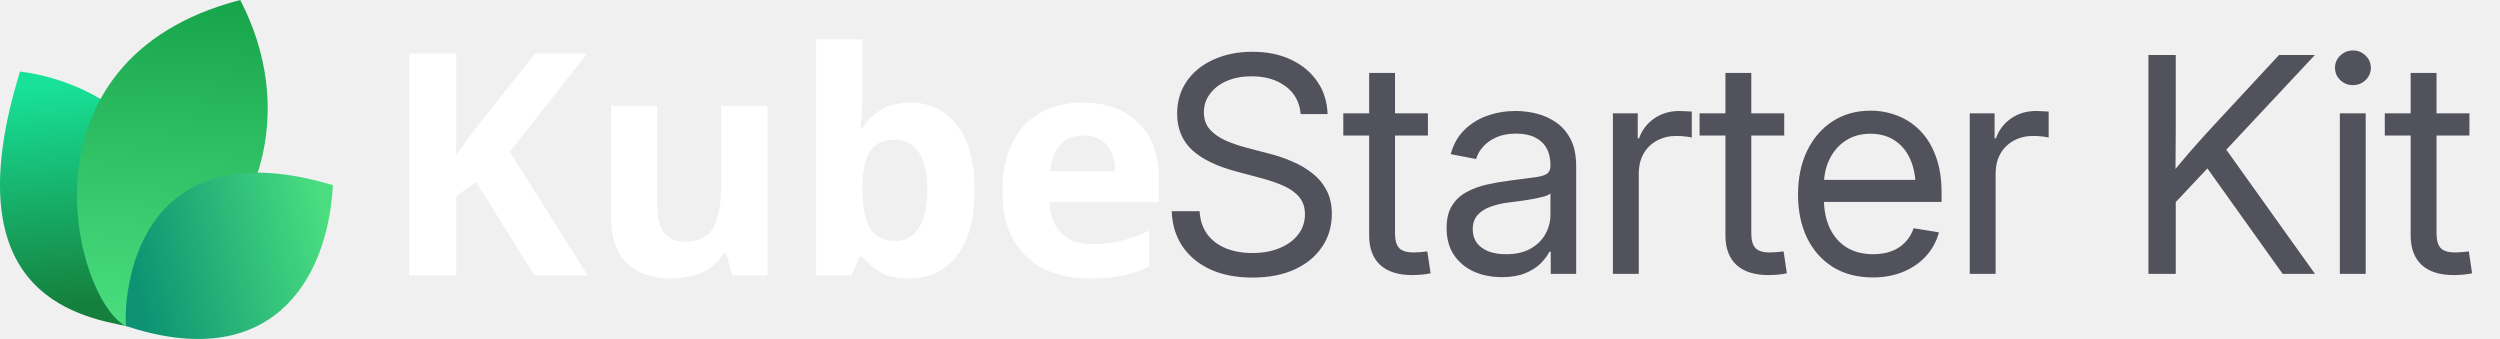
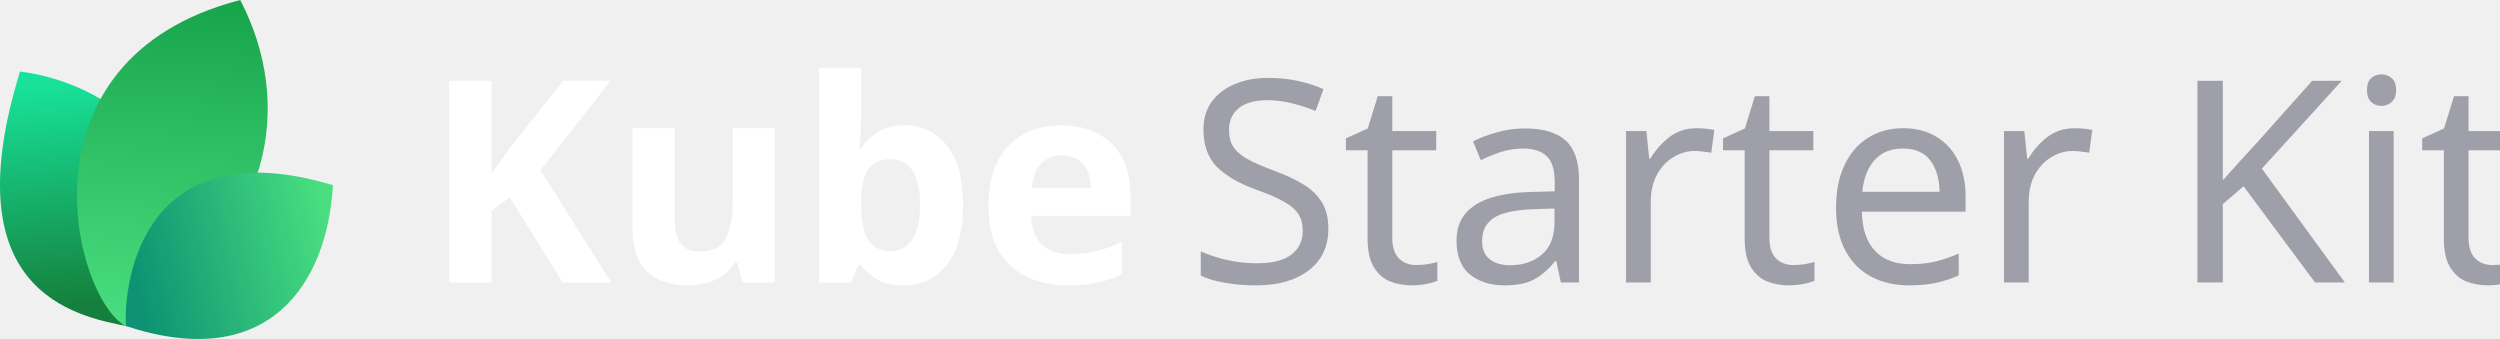
<svg xmlns="http://www.w3.org/2000/svg" width="177" height="24" viewBox="0 0 177 24" fill="none">
  <path d="M9.061 23.108C5.268 22.377 -3.391 20.627 1.417 5.064C9.634 6.099 16.973 14.064 9.061 23.108Z" fill="url(#paint0_linear_17557_2020)" />
  <path d="M8.919 23.094C5.276 21.222 0.784 4.209 17.007 0C20.757 7.193 19.621 16.545 8.919 23.094Z" fill="url(#paint1_linear_17557_2020)" />
  <path d="M8.914 23.079C8.735 19.882 10.159 9.085 23.57 13.111C23.181 20.123 18.984 26.418 8.914 23.079Z" fill="url(#paint2_linear_17557_2020)" />
-   <text x="27" y="19.5" font-family="system-ui, sans-serif" font-size="22" font-weight="650" fill="#FFFFFF">Kube</text>
-   <path d="M88.667 19.652C87.523 19.652 86.528 19.458 85.682 19.07C84.843 18.681 84.188 18.137 83.716 17.437C83.245 16.736 82.992 15.908 82.957 14.951H84.933C84.968 15.596 85.148 16.14 85.474 16.584C85.8 17.021 86.24 17.354 86.795 17.582C87.35 17.804 87.974 17.915 88.667 17.915C89.388 17.915 90.026 17.801 90.581 17.572C91.143 17.343 91.583 17.024 91.902 16.615C92.228 16.199 92.391 15.717 92.391 15.169C92.391 14.698 92.266 14.306 92.017 13.994C91.767 13.675 91.413 13.408 90.956 13.193C90.498 12.978 89.954 12.787 89.323 12.621L87.502 12.132C86.123 11.765 85.082 11.255 84.382 10.603C83.689 9.944 83.342 9.095 83.342 8.055C83.342 7.174 83.571 6.404 84.028 5.746C84.486 5.087 85.117 4.577 85.921 4.217C86.726 3.849 87.645 3.666 88.678 3.666C89.718 3.666 90.63 3.853 91.413 4.227C92.204 4.602 92.824 5.122 93.275 5.787C93.726 6.446 93.965 7.209 93.993 8.076H92.089C92.013 7.23 91.656 6.574 91.018 6.11C90.387 5.638 89.586 5.403 88.615 5.403C87.95 5.403 87.36 5.513 86.847 5.735C86.341 5.957 85.946 6.262 85.661 6.651C85.377 7.032 85.235 7.469 85.235 7.961C85.235 8.447 85.377 8.849 85.661 9.168C85.946 9.48 86.317 9.74 86.774 9.948C87.232 10.149 87.724 10.319 88.251 10.457L89.884 10.884C90.439 11.023 90.977 11.206 91.496 11.435C92.023 11.657 92.495 11.934 92.911 12.267C93.334 12.593 93.67 12.995 93.92 13.474C94.17 13.945 94.294 14.504 94.294 15.149C94.294 16.015 94.066 16.788 93.608 17.468C93.157 18.148 92.512 18.681 91.673 19.07C90.834 19.458 89.832 19.652 88.667 19.652ZM101.097 8.024V9.594H95.106V8.024H101.097ZM96.937 5.163H98.767V16.521C98.767 17 98.865 17.347 99.059 17.562C99.26 17.77 99.6 17.874 100.078 17.874C100.21 17.874 100.366 17.867 100.546 17.853C100.733 17.832 100.903 17.815 101.056 17.801L101.285 19.351C101.097 19.392 100.886 19.423 100.65 19.444C100.414 19.465 100.189 19.475 99.974 19.475C98.996 19.475 98.244 19.236 97.717 18.758C97.197 18.272 96.937 17.579 96.937 16.677V5.163ZM106.33 19.621C105.595 19.621 104.932 19.489 104.343 19.226C103.754 18.955 103.285 18.564 102.939 18.05C102.592 17.53 102.419 16.896 102.419 16.147C102.419 15.495 102.547 14.965 102.804 14.556C103.06 14.146 103.403 13.828 103.833 13.599C104.263 13.363 104.742 13.186 105.269 13.068C105.796 12.95 106.333 12.857 106.881 12.787C107.574 12.69 108.132 12.617 108.555 12.569C108.978 12.52 109.287 12.441 109.481 12.33C109.675 12.212 109.772 12.014 109.772 11.737V11.654C109.772 11.203 109.679 10.815 109.492 10.489C109.311 10.163 109.041 9.91 108.68 9.729C108.32 9.549 107.872 9.459 107.338 9.459C106.805 9.459 106.34 9.546 105.945 9.719C105.556 9.892 105.241 10.118 104.998 10.395C104.755 10.665 104.593 10.953 104.509 11.258L102.71 10.915C102.897 10.222 103.22 9.65 103.677 9.199C104.135 8.748 104.679 8.412 105.31 8.19C105.941 7.968 106.607 7.857 107.307 7.857C107.8 7.857 108.295 7.92 108.795 8.044C109.301 8.169 109.765 8.381 110.188 8.679C110.611 8.97 110.951 9.369 111.208 9.875C111.464 10.374 111.593 11.005 111.593 11.768V19.392H109.793V17.822H109.7C109.568 18.085 109.363 18.359 109.086 18.643C108.809 18.921 108.444 19.153 107.994 19.34C107.543 19.527 106.988 19.621 106.33 19.621ZM106.621 17.998C107.321 17.998 107.904 17.867 108.368 17.603C108.84 17.333 109.19 16.986 109.419 16.563C109.654 16.133 109.772 15.682 109.772 15.211V13.692C109.703 13.769 109.554 13.841 109.325 13.911C109.096 13.973 108.829 14.032 108.524 14.088C108.226 14.143 107.921 14.192 107.609 14.233C107.304 14.275 107.033 14.309 106.798 14.337C106.354 14.393 105.938 14.49 105.549 14.628C105.168 14.76 104.86 14.954 104.624 15.211C104.388 15.467 104.27 15.811 104.27 16.241C104.27 16.615 104.367 16.934 104.561 17.198C104.762 17.461 105.04 17.662 105.393 17.801C105.747 17.933 106.156 17.998 106.621 17.998ZM114.193 19.392V8.024H115.951V9.792H116.045C116.253 9.209 116.61 8.741 117.116 8.388C117.622 8.034 118.219 7.857 118.905 7.857C119.058 7.857 119.217 7.864 119.384 7.878C119.55 7.885 119.682 7.892 119.779 7.899V9.74C119.716 9.719 119.578 9.695 119.363 9.667C119.155 9.639 118.922 9.625 118.666 9.625C118.174 9.625 117.726 9.733 117.324 9.948C116.922 10.163 116.603 10.471 116.367 10.874C116.138 11.276 116.024 11.758 116.024 12.319V19.392H114.193ZM126.322 8.024V9.594H120.33V8.024H126.322ZM122.161 5.163H123.992V16.521C123.992 17 124.089 17.347 124.283 17.562C124.484 17.77 124.824 17.874 125.302 17.874C125.434 17.874 125.59 17.867 125.77 17.853C125.958 17.832 126.127 17.815 126.28 17.801L126.509 19.351C126.322 19.392 126.11 19.423 125.874 19.444C125.639 19.465 125.413 19.475 125.198 19.475C124.221 19.475 123.468 19.236 122.941 18.758C122.421 18.272 122.161 17.579 122.161 16.677V5.163ZM132.604 19.642C131.502 19.642 130.555 19.396 129.765 18.903C128.974 18.404 128.364 17.714 127.934 16.834C127.511 15.946 127.3 14.927 127.3 13.775C127.3 12.611 127.511 11.584 127.934 10.697C128.364 9.802 128.964 9.102 129.734 8.596C130.51 8.089 131.408 7.836 132.428 7.836C133.1 7.836 133.738 7.954 134.341 8.19C134.952 8.426 135.489 8.783 135.954 9.261C136.425 9.74 136.793 10.343 137.056 11.071C137.327 11.792 137.462 12.645 137.462 13.63V14.296H128.433V12.735H136.463L135.631 13.297C135.631 12.541 135.506 11.876 135.257 11.3C135.007 10.725 134.643 10.277 134.165 9.958C133.686 9.632 133.107 9.469 132.428 9.469C131.748 9.469 131.162 9.632 130.67 9.958C130.177 10.284 129.796 10.725 129.526 11.279C129.262 11.827 129.13 12.441 129.13 13.12V14.046C129.13 14.864 129.273 15.572 129.557 16.168C129.841 16.757 130.243 17.211 130.763 17.53C131.283 17.842 131.901 17.998 132.615 17.998C133.093 17.998 133.523 17.929 133.905 17.79C134.293 17.645 134.619 17.433 134.882 17.156C135.153 16.879 135.354 16.546 135.486 16.157L137.275 16.449C137.108 17.08 136.81 17.634 136.38 18.113C135.95 18.591 135.413 18.966 134.768 19.236C134.123 19.507 133.402 19.642 132.604 19.642ZM139.459 19.392V8.024H141.217V9.792H141.311C141.519 9.209 141.876 8.741 142.382 8.388C142.888 8.034 143.485 7.857 144.171 7.857C144.324 7.857 144.483 7.864 144.649 7.878C144.816 7.885 144.948 7.892 145.045 7.899V9.74C144.982 9.719 144.844 9.695 144.629 9.667C144.421 9.639 144.188 9.625 143.932 9.625C143.439 9.625 142.992 9.733 142.59 9.948C142.188 10.163 141.869 10.471 141.633 10.874C141.404 11.276 141.29 11.758 141.29 12.319V19.392H139.459ZM153.429 14.961V12.715C153.783 12.257 154.136 11.82 154.49 11.404C154.844 10.981 155.204 10.565 155.572 10.156C155.939 9.74 156.314 9.327 156.695 8.918L161.355 3.894H163.893L157.277 10.967H157.184L153.429 14.961ZM152.108 19.392V3.894H154.043V9.241L154.022 12.559L154.043 13.505V19.392H152.108ZM161.615 19.392L155.967 11.477L157.173 9.969L163.903 19.392H161.615ZM165.661 19.392V8.024H167.492V19.392H165.661ZM166.587 6.027C166.24 6.027 165.942 5.909 165.692 5.673C165.443 5.43 165.318 5.139 165.318 4.799C165.318 4.459 165.443 4.172 165.692 3.936C165.942 3.693 166.24 3.572 166.587 3.572C166.934 3.572 167.232 3.693 167.482 3.936C167.731 4.172 167.856 4.459 167.856 4.799C167.856 5.139 167.731 5.43 167.482 5.673C167.232 5.909 166.934 6.027 166.587 6.027ZM174.836 8.024V9.594H168.844V8.024H174.836ZM170.675 5.163H172.506V16.521C172.506 17 172.603 17.347 172.797 17.562C172.998 17.77 173.338 17.874 173.816 17.874C173.948 17.874 174.104 17.867 174.284 17.853C174.472 17.832 174.641 17.815 174.794 17.801L175.023 19.351C174.836 19.392 174.624 19.423 174.388 19.444C174.153 19.465 173.927 19.475 173.712 19.475C172.735 19.475 171.982 19.236 171.455 18.758C170.935 18.272 170.675 17.579 170.675 16.677V5.163Z" fill="#52525C" />
+   <text x="30" y="20" font-family="system-ui, sans-serif" font-size="20" font-weight="750" fill="#FFFFFF">Kube</text>
+   <text x="84" y="20" font-family="system-ui, sans-serif" font-size="20" font-weight="400" fill="#9F9FA9">Starter Kit</text>
  <defs>
    <linearGradient id="paint0_linear_17557_2020" x1="3.776" y1="5.916" x2="5.232" y2="21.559" gradientUnits="userSpaceOnUse">
      <stop stop-color="#18E299" />
      <stop offset="1" stop-color="#15803D" />
    </linearGradient>
    <linearGradient id="paint1_linear_17557_2020" x1="12.171" y1="-0.718" x2="10.19" y2="22.983" gradientUnits="userSpaceOnUse">
      <stop stop-color="#16A34A" />
      <stop offset="1" stop-color="#4ADE80" />
    </linearGradient>
    <linearGradient id="paint2_linear_17557_2020" x1="23.133" y1="15.353" x2="9.338" y2="18.52" gradientUnits="userSpaceOnUse">
      <stop stop-color="#4ADE80" />
      <stop offset="1" stop-color="#0D9373" />
    </linearGradient>
  </defs>
</svg>
